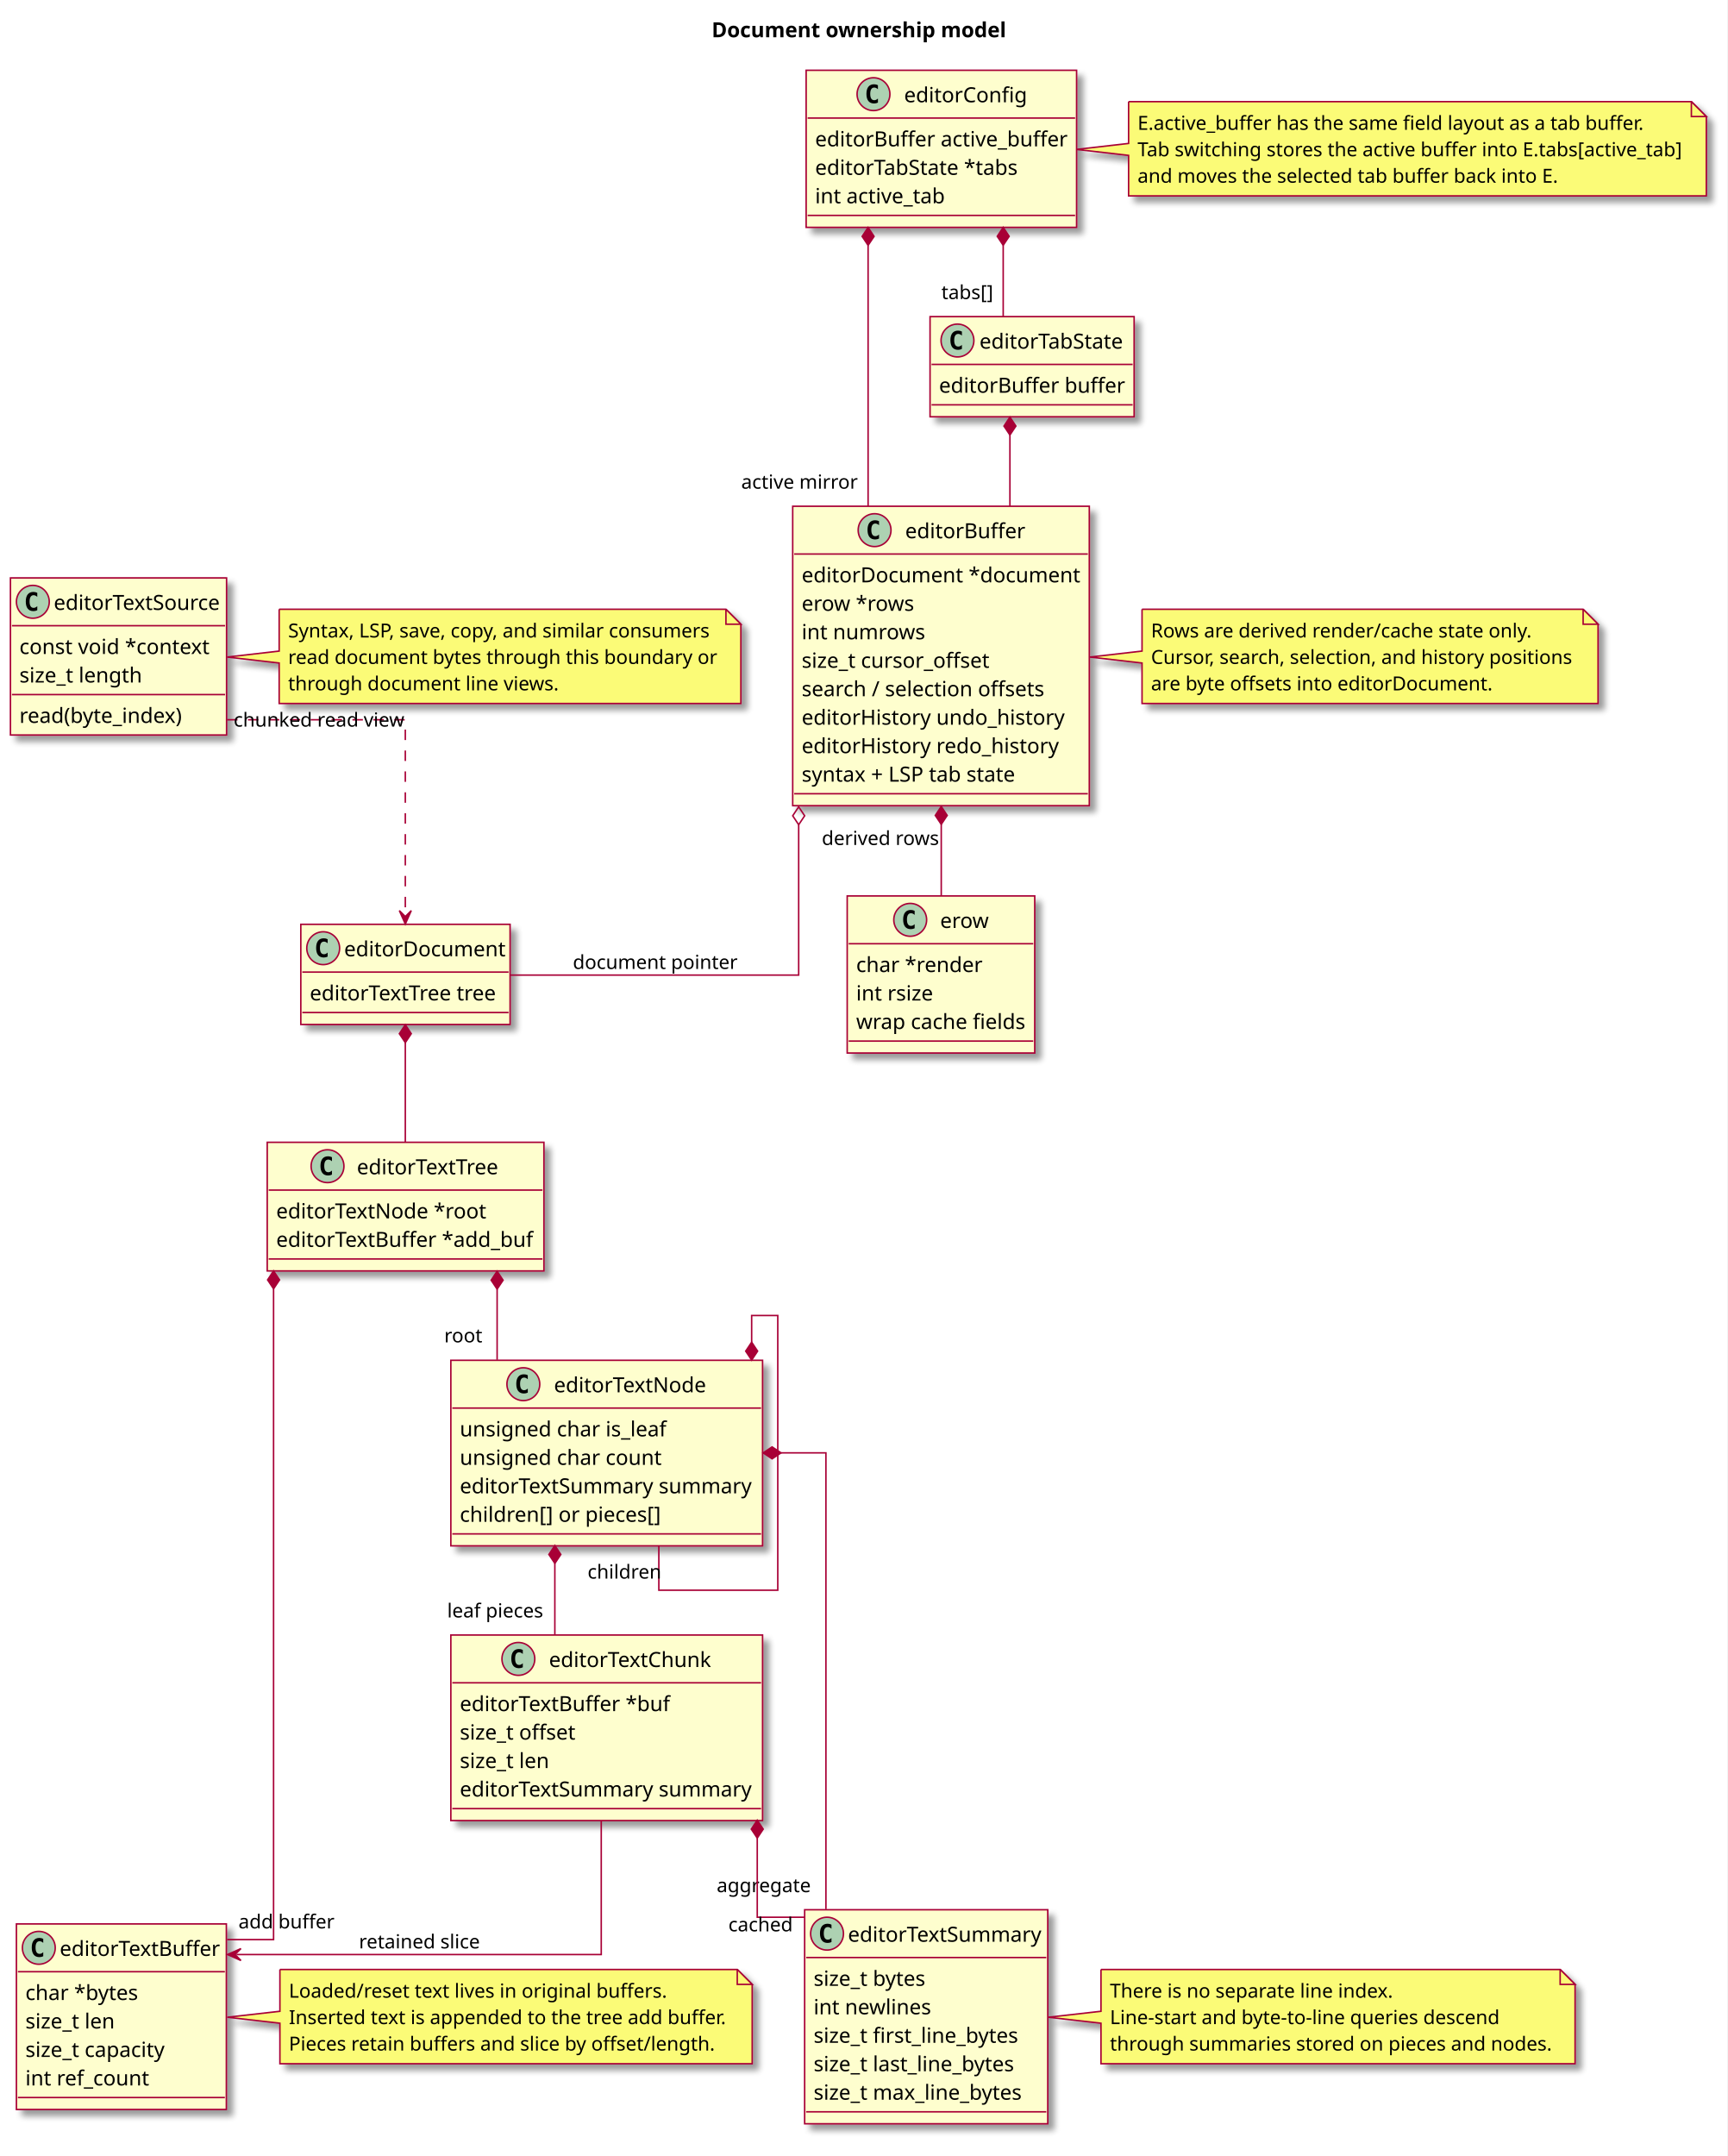
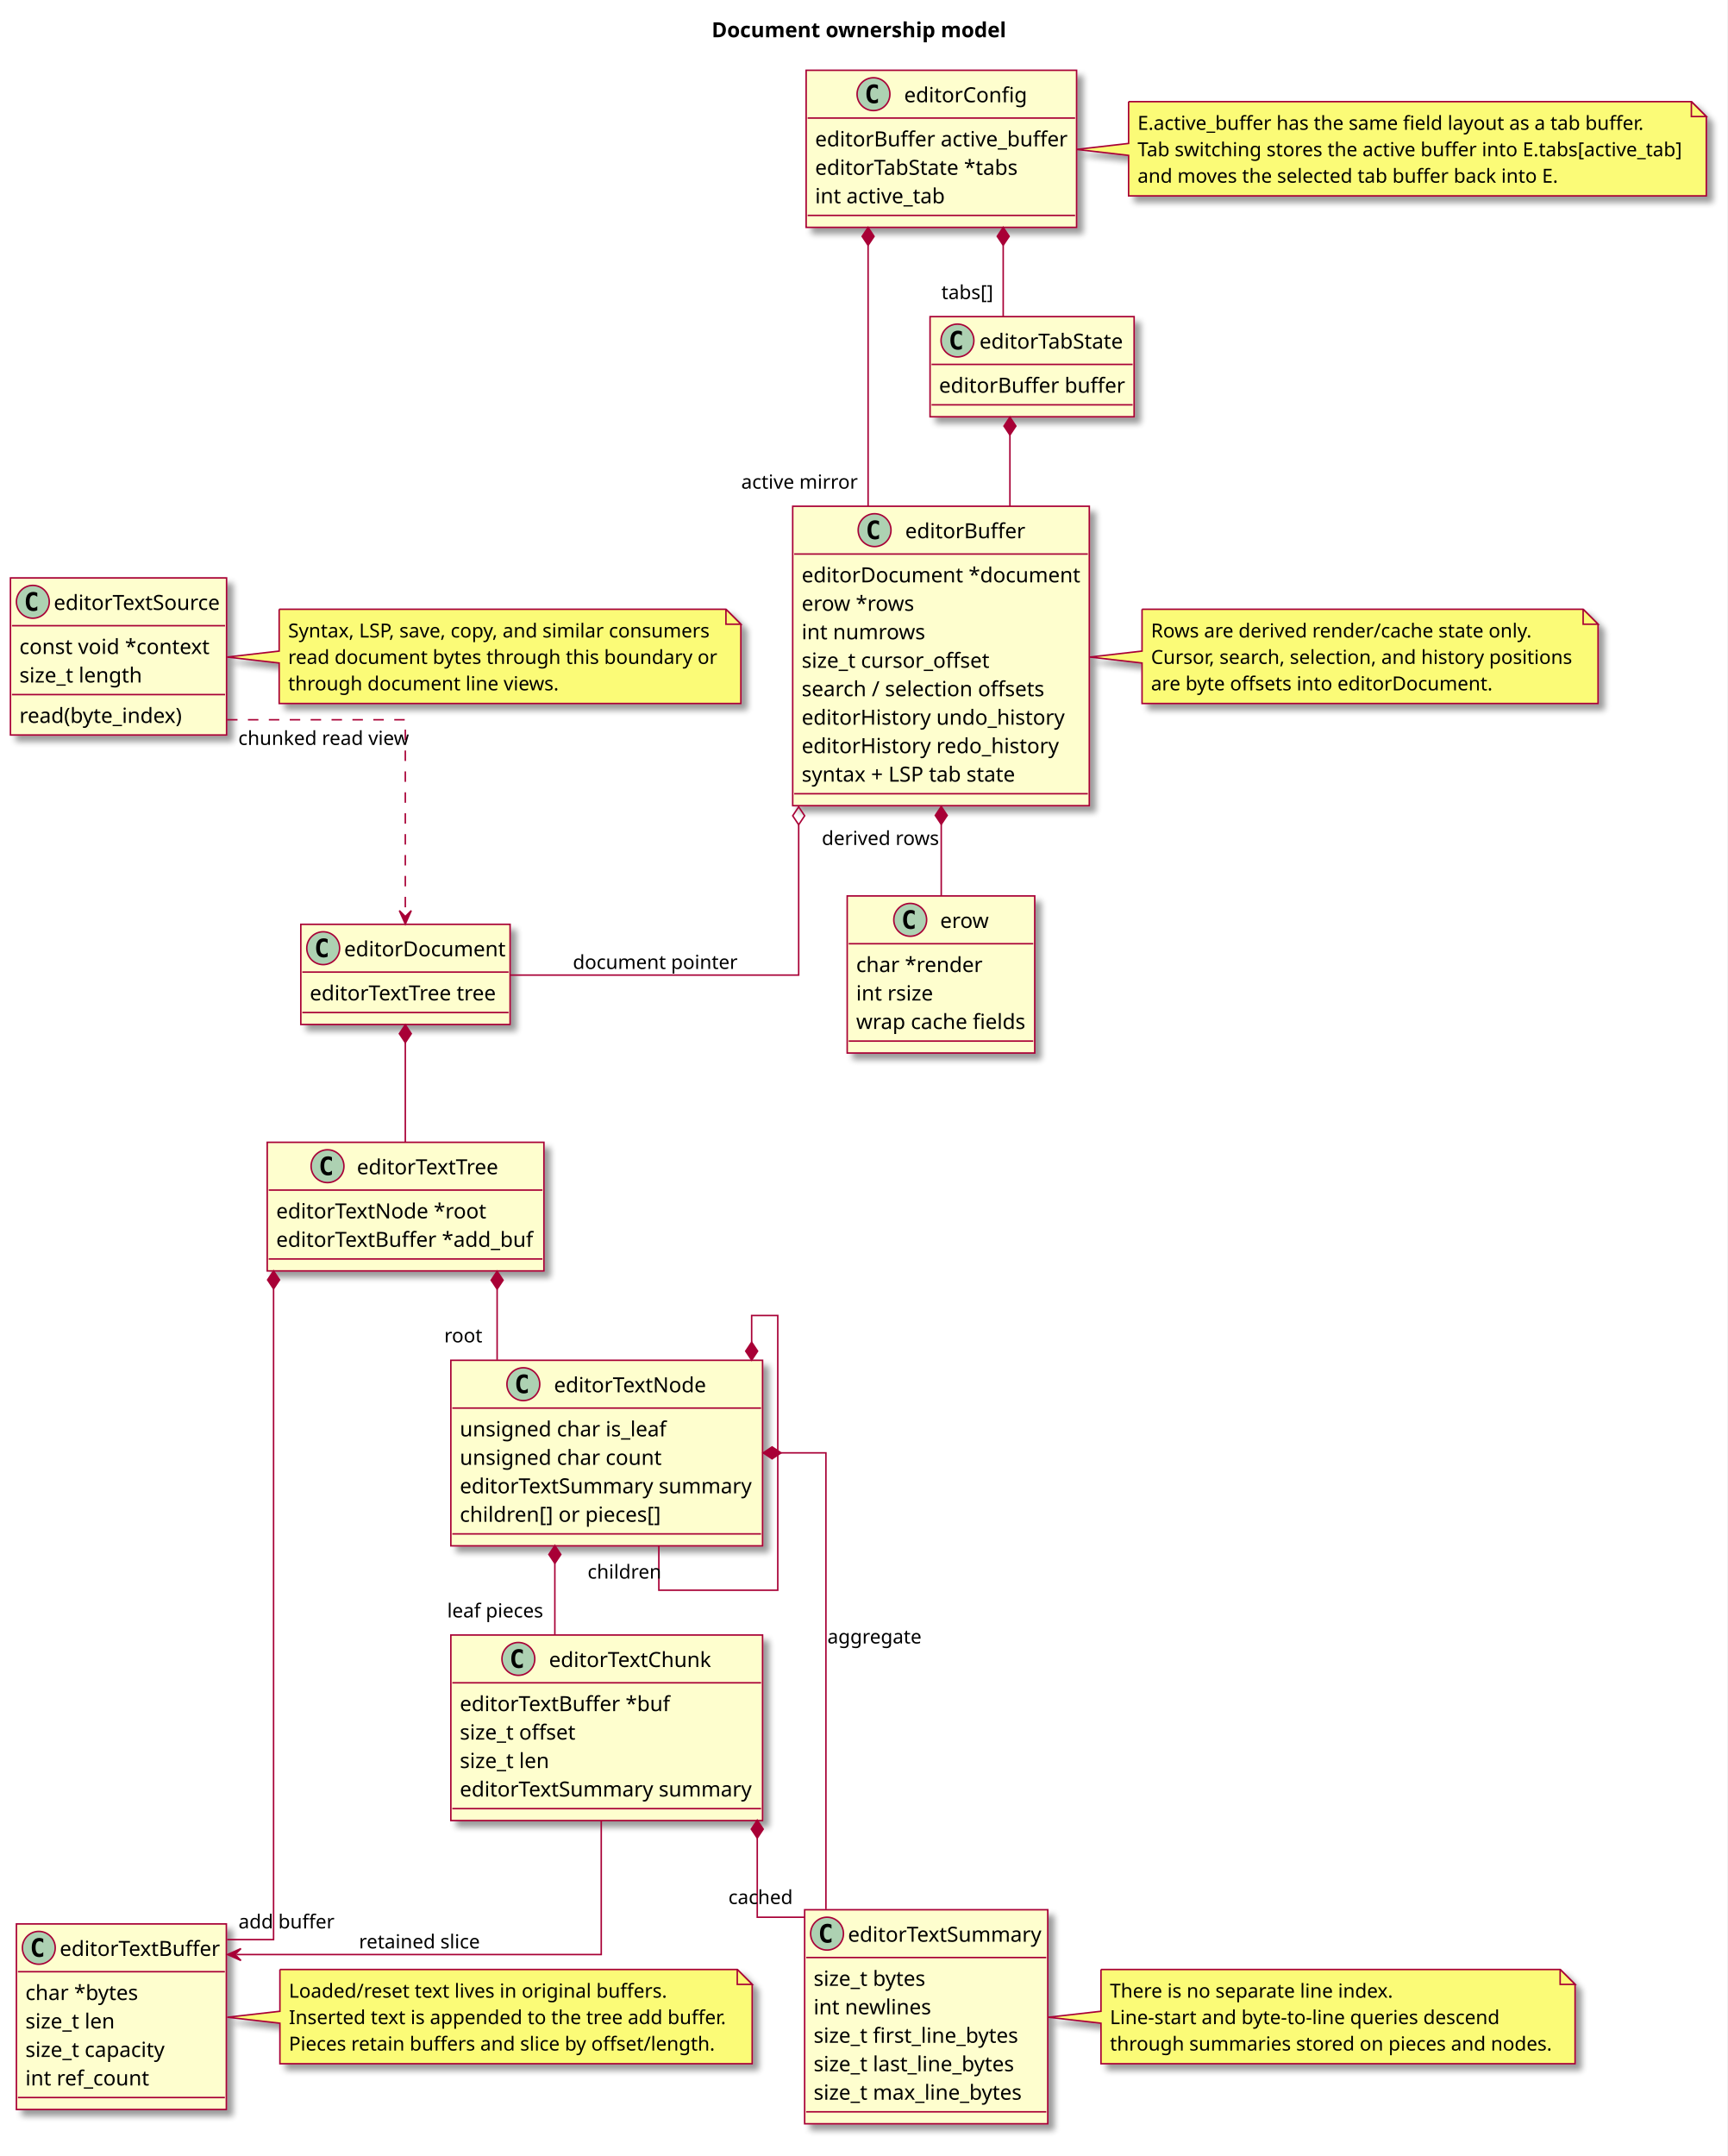
<svg xmlns="http://www.w3.org/2000/svg" contentStyleType="text/css" data-diagram-type="CLASS" height="1444px" preserveAspectRatio="none" style="width:1157px;height:1444px;background:#FFFFFF;" version="1.1" viewBox="0 0 1157 1444" width="1157px" zoomAndPan="magnify">
  <defs>
-     <filter height="300%" id="f11zayk3trirgv" width="300%" x="-1" y="-1">
+     <filter height="300%" id="f1nqlf8pvnlg85" width="300%" x="-1" y="-1">
      <feGaussianBlur result="blurOut" stdDeviation="2" />
      <feColorMatrix in="blurOut" result="blurOut2" type="matrix" values="0 0 0 0 0 0 0 0 0 0 0 0 0 0 0 0 0 0 .4 0" />
      <feOffset dx="4" dy="4" in="blurOut2" result="blurOut3" />
      <feBlend in="SourceGraphic" in2="blurOut3" mode="normal" />
    </filter>
  </defs>
  <rect width="100%" height="100%" fill="#FFFFFF" />
  <g>
    <g class="title" data-source-line="6">
      <text fill="#000000" font-family="sans-serif" font-size="14" font-weight="700" lengthAdjust="spacing" textLength="197.581" x="476.697" y="24.966">Document ownership model</text>
    </g>
    <g class="entity" data-qualified-name="editorConfig" data-source-line="10" id="ent0002">
-       <rect fill="#FEFECE" filter="url(#f11zayk3trirgv)" height="105.204" style="stroke:#A80036;stroke-width:1;" width="181.161" x="540" y="47.068" />
+       <rect fill="#FEFECE" filter="url(#f1nqlf8pvnlg85)" height="105.204" style="stroke:#A80036;stroke-width:1;" width="181.161" x="540" y="47.068" />
      <ellipse cx="585.115" cy="63.068" fill="#ADD1B2" rx="11" ry="11" style="stroke:#A80036;stroke-width:1;" />
      <path d="M588.084,68.709 Q587.505,69.005 586.865,69.146 Q586.224,69.302 585.521,69.302 Q583.021,69.302 581.693,67.662 Q580.38,66.005 580.38,62.88 Q580.38,59.755 581.693,58.099 Q583.021,56.443 585.521,56.443 Q586.224,56.443 586.865,56.599 Q587.521,56.755 588.084,57.052 L588.084,59.771 Q587.459,59.193 586.865,58.927 Q586.271,58.646 585.646,58.646 Q584.302,58.646 583.615,59.724 Q582.927,60.787 582.927,62.88 Q582.927,64.974 583.615,66.052 Q584.302,67.115 585.646,67.115 Q586.271,67.115 586.865,66.849 Q587.459,66.568 588.084,65.99 L588.084,68.709 Z " fill="#000000" />
      <text fill="#000000" font-family="sans-serif" font-size="14" lengthAdjust="spacing" textLength="82.432" x="605.615" y="68.5">editorConfig</text>
      <line style="stroke:#A80036;stroke-width:1;" x1="541" x2="720.161" y1="79.068" y2="79.068" />
      <text fill="#000000" font-family="sans-serif" font-size="14" lengthAdjust="spacing" textLength="169.161" x="546" y="98.034">editorBuffer active_buffer</text>
      <text fill="#000000" font-family="sans-serif" font-size="14" lengthAdjust="spacing" textLength="136.793" x="546" y="117.102">editorTabState *tabs</text>
      <text fill="#000000" font-family="sans-serif" font-size="14" lengthAdjust="spacing" textLength="86.94" x="546" y="136.17">int active_tab</text>
      <line style="stroke:#A80036;stroke-width:1;" x1="541" x2="720.161" y1="144.272" y2="144.272" />
    </g>
    <g class="entity" data-qualified-name="editorTabState" data-source-line="16" id="ent0003">
-       <rect fill="#FEFECE" filter="url(#f11zayk3trirgv)" height="67.068" style="stroke:#A80036;stroke-width:1;" width="136.697" x="623" y="212.068" />
+       <rect fill="#FEFECE" filter="url(#f1nqlf8pvnlg85)" height="67.068" style="stroke:#A80036;stroke-width:1;" width="136.697" x="623" y="212.068" />
      <ellipse cx="641.367" cy="228.068" fill="#ADD1B2" rx="11" ry="11" style="stroke:#A80036;stroke-width:1;" />
      <path d="M644.336,233.708 Q643.758,234.005 643.117,234.146 Q642.476,234.302 641.773,234.302 Q639.273,234.302 637.945,232.662 Q636.633,231.005 636.633,227.88 Q636.633,224.755 637.945,223.099 Q639.273,221.443 641.773,221.443 Q642.476,221.443 643.117,221.599 Q643.773,221.755 644.336,222.052 L644.336,224.771 Q643.711,224.193 643.117,223.927 Q642.523,223.646 641.898,223.646 Q640.554,223.646 639.867,224.724 Q639.179,225.787 639.179,227.88 Q639.179,229.974 639.867,231.052 Q640.554,232.115 641.898,232.115 Q642.523,232.115 643.117,231.849 Q643.711,231.568 644.336,230.99 L644.336,233.708 Z " fill="#000000" />
      <text fill="#000000" font-family="sans-serif" font-size="14" lengthAdjust="spacing" textLength="97.216" x="656.115" y="233.5">editorTabState</text>
      <line style="stroke:#A80036;stroke-width:1;" x1="624" x2="758.697" y1="244.068" y2="244.068" />
      <text fill="#000000" font-family="sans-serif" font-size="14" lengthAdjust="spacing" textLength="124.698" x="629" y="263.034">editorBuffer buffer</text>
      <line style="stroke:#A80036;stroke-width:1;" x1="624" x2="758.697" y1="271.136" y2="271.136" />
    </g>
    <g class="entity" data-qualified-name="editorBuffer" data-source-line="20" id="ent0004">
-       <rect fill="#FEFECE" filter="url(#f11zayk3trirgv)" height="200.543" style="stroke:#A80036;stroke-width:1;" width="198.675" x="531" y="339.068" />
+       <rect fill="#FEFECE" filter="url(#f1nqlf8pvnlg85)" height="200.543" style="stroke:#A80036;stroke-width:1;" width="198.675" x="531" y="339.068" />
      <ellipse cx="585.845" cy="355.068" fill="#ADD1B2" rx="11" ry="11" style="stroke:#A80036;stroke-width:1;" />
      <path d="M588.813,360.709 Q588.235,361.005 587.595,361.146 Q586.954,361.302 586.251,361.302 Q583.751,361.302 582.423,359.662 Q581.11,358.005 581.11,354.88 Q581.11,351.755 582.423,350.099 Q583.751,348.443 586.251,348.443 Q586.954,348.443 587.595,348.599 Q588.251,348.755 588.813,349.052 L588.813,351.771 Q588.188,351.193 587.595,350.927 Q587.001,350.646 586.376,350.646 Q585.032,350.646 584.345,351.724 Q583.657,352.787 583.657,354.88 Q583.657,356.974 584.345,358.052 Q585.032,359.115 586.376,359.115 Q587.001,359.115 587.595,358.849 Q588.188,358.568 588.813,357.99 L588.813,360.709 Z " fill="#000000" />
      <text fill="#000000" font-family="sans-serif" font-size="14" lengthAdjust="spacing" textLength="80.486" x="606.345" y="360.5">editorBuffer</text>
      <line style="stroke:#A80036;stroke-width:1;" x1="532" x2="728.675" y1="371.068" y2="371.068" />
      <text fill="#000000" font-family="sans-serif" font-size="14" lengthAdjust="spacing" textLength="186.675" x="537" y="390.034">editorDocument *document</text>
      <text fill="#000000" font-family="sans-serif" font-size="14" lengthAdjust="spacing" textLength="76.468" x="537" y="409.102">erow *rows</text>
      <text fill="#000000" font-family="sans-serif" font-size="14" lengthAdjust="spacing" textLength="83.314" x="537" y="428.17">int numrows</text>
      <text fill="#000000" font-family="sans-serif" font-size="14" lengthAdjust="spacing" textLength="125.79" x="537" y="447.238">size_t cursor_offset</text>
      <text fill="#000000" font-family="sans-serif" font-size="14" lengthAdjust="spacing" textLength="162.819" x="537" y="466.305">search / selection offsets</text>
      <text fill="#000000" font-family="sans-serif" font-size="14" lengthAdjust="spacing" textLength="176.217" x="537" y="485.373">editorHistory undo_history</text>
      <text fill="#000000" font-family="sans-serif" font-size="14" lengthAdjust="spacing" textLength="172.591" x="537" y="504.441">editorHistory redo_history</text>
      <text fill="#000000" font-family="sans-serif" font-size="14" lengthAdjust="spacing" textLength="142.953" x="537" y="523.509">syntax + LSP tab state</text>
      <line style="stroke:#A80036;stroke-width:1;" x1="532" x2="728.675" y1="531.611" y2="531.611" />
    </g>
    <g class="entity" data-qualified-name="editorDocument" data-source-line="31" id="ent0005">
-       <rect fill="#FEFECE" filter="url(#f11zayk3trirgv)" height="67.068" style="stroke:#A80036;stroke-width:1;" width="140.178" x="201.5" y="619.068" />
+       <rect fill="#FEFECE" filter="url(#f1nqlf8pvnlg85)" height="67.068" style="stroke:#A80036;stroke-width:1;" width="140.178" x="201.5" y="619.068" />
      <ellipse cx="216.5" cy="635.068" fill="#ADD1B2" rx="11" ry="11" style="stroke:#A80036;stroke-width:1;" />
      <path d="M219.469,640.708 Q218.891,641.005 218.25,641.146 Q217.609,641.302 216.906,641.302 Q214.406,641.302 213.078,639.662 Q211.766,638.005 211.766,634.88 Q211.766,631.755 213.078,630.099 Q214.406,628.443 216.906,628.443 Q217.609,628.443 218.25,628.599 Q218.906,628.755 219.469,629.052 L219.469,631.771 Q218.844,631.193 218.25,630.927 Q217.656,630.646 217.031,630.646 Q215.688,630.646 215,631.724 Q214.312,632.787 214.312,634.88 Q214.312,636.974 215,638.052 Q215.688,639.115 217.031,639.115 Q217.656,639.115 218.25,638.849 Q218.844,638.568 219.469,637.99 L219.469,640.708 Z " fill="#000000" />
      <text fill="#000000" font-family="sans-serif" font-size="14" lengthAdjust="spacing" textLength="108.178" x="230.5" y="640.5">editorDocument</text>
      <line style="stroke:#A80036;stroke-width:1;" x1="202.5" x2="340.678" y1="651.068" y2="651.068" />
      <text fill="#000000" font-family="sans-serif" font-size="14" lengthAdjust="spacing" textLength="127.189" x="207.5" y="670.034">editorTextTree tree</text>
      <line style="stroke:#A80036;stroke-width:1;" x1="202.5" x2="340.678" y1="678.136" y2="678.136" />
    </g>
    <g class="entity" data-qualified-name="editorTextTree" data-source-line="35" id="ent0006">
-       <rect fill="#FEFECE" filter="url(#f11zayk3trirgv)" height="86.136" style="stroke:#A80036;stroke-width:1;" width="185.347" x="179" y="765.068" />
+       <rect fill="#FEFECE" filter="url(#f1nqlf8pvnlg85)" height="86.136" style="stroke:#A80036;stroke-width:1;" width="185.347" x="179" y="765.068" />
      <ellipse cx="219.392" cy="781.068" fill="#ADD1B2" rx="11" ry="11" style="stroke:#A80036;stroke-width:1;" />
      <path d="M222.36,786.708 Q221.782,787.005 221.142,787.146 Q220.501,787.302 219.798,787.302 Q217.298,787.302 215.97,785.662 Q214.657,784.005 214.657,780.88 Q214.657,777.755 215.97,776.099 Q217.298,774.443 219.798,774.443 Q220.501,774.443 221.142,774.599 Q221.798,774.755 222.36,775.052 L222.36,777.771 Q221.735,777.193 221.142,776.927 Q220.548,776.646 219.923,776.646 Q218.579,776.646 217.892,777.724 Q217.204,778.787 217.204,780.88 Q217.204,782.974 217.892,784.052 Q218.579,785.115 219.923,785.115 Q220.548,785.115 221.142,784.849 Q221.735,784.568 222.36,783.99 L222.36,786.708 Z " fill="#000000" />
      <text fill="#000000" font-family="sans-serif" font-size="14" lengthAdjust="spacing" textLength="96.922" x="239.034" y="786.5">editorTextTree</text>
      <line style="stroke:#A80036;stroke-width:1;" x1="180" x2="363.347" y1="797.068" y2="797.068" />
      <text fill="#000000" font-family="sans-serif" font-size="14" lengthAdjust="spacing" textLength="142.31" x="185" y="816.034">editorTextNode *root</text>
      <text fill="#000000" font-family="sans-serif" font-size="14" lengthAdjust="spacing" textLength="173.347" x="185" y="835.102">editorTextBuffer *add_buf</text>
      <line style="stroke:#A80036;stroke-width:1;" x1="180" x2="363.347" y1="843.204" y2="843.204" />
    </g>
    <g class="entity" data-qualified-name="editorTextNode" data-source-line="40" id="ent0007">
-       <rect fill="#FEFECE" filter="url(#f11zayk3trirgv)" height="124.272" style="stroke:#A80036;stroke-width:1;" width="208.811" x="302" y="911.068" />
+       <rect fill="#FEFECE" filter="url(#f1nqlf8pvnlg85)" height="124.272" style="stroke:#A80036;stroke-width:1;" width="208.811" x="302" y="911.068" />
      <ellipse cx="350.566" cy="927.068" fill="#ADD1B2" rx="11" ry="11" style="stroke:#A80036;stroke-width:1;" />
      <path d="M353.535,932.708 Q352.957,933.005 352.316,933.146 Q351.675,933.302 350.972,933.302 Q348.472,933.302 347.144,931.662 Q345.832,930.005 345.832,926.88 Q345.832,923.755 347.144,922.099 Q348.472,920.443 350.972,920.443 Q351.675,920.443 352.316,920.599 Q352.972,920.755 353.535,921.052 L353.535,923.771 Q352.91,923.193 352.316,922.927 Q351.722,922.646 351.097,922.646 Q349.753,922.646 349.066,923.724 Q348.378,924.787 348.378,926.88 Q348.378,928.974 349.066,930.052 Q349.753,931.115 351.097,931.115 Q351.722,931.115 352.316,930.849 Q352.91,930.568 353.535,929.99 L353.535,932.708 Z " fill="#000000" />
      <text fill="#000000" font-family="sans-serif" font-size="14" lengthAdjust="spacing" textLength="103.18" x="371.066" y="932.5">editorTextNode</text>
      <line style="stroke:#A80036;stroke-width:1;" x1="303" x2="509.811" y1="943.068" y2="943.068" />
      <text fill="#000000" font-family="sans-serif" font-size="14" lengthAdjust="spacing" textLength="138.389" x="308" y="962.034">unsigned char is_leaf</text>
      <text fill="#000000" font-family="sans-serif" font-size="14" lengthAdjust="spacing" textLength="135.226" x="308" y="981.102">unsigned char count</text>
      <text fill="#000000" font-family="sans-serif" font-size="14" lengthAdjust="spacing" textLength="196.811" x="308" y="1000.17">editorTextSummary summary</text>
      <text fill="#000000" font-family="sans-serif" font-size="14" lengthAdjust="spacing" textLength="134.931" x="308" y="1019.238">children[] or pieces[]</text>
      <line style="stroke:#A80036;stroke-width:1;" x1="303" x2="509.811" y1="1027.34" y2="1027.34" />
    </g>
    <g class="entity" data-qualified-name="editorTextChunk" data-source-line="47" id="ent0008">
-       <rect fill="#FEFECE" filter="url(#f11zayk3trirgv)" height="124.272" style="stroke:#A80036;stroke-width:1;" width="208.811" x="302" y="1095.068" />
+       <rect fill="#FEFECE" filter="url(#f1nqlf8pvnlg85)" height="124.272" style="stroke:#A80036;stroke-width:1;" width="208.811" x="302" y="1095.068" />
      <ellipse cx="347.234" cy="1111.068" fill="#ADD1B2" rx="11" ry="11" style="stroke:#A80036;stroke-width:1;" />
      <path d="M350.203,1116.708 Q349.625,1117.005 348.984,1117.146 Q348.343,1117.302 347.64,1117.302 Q345.14,1117.302 343.812,1115.662 Q342.5,1114.005 342.5,1110.88 Q342.5,1107.755 343.812,1106.099 Q345.14,1104.443 347.64,1104.443 Q348.343,1104.443 348.984,1104.599 Q349.64,1104.755 350.203,1105.052 L350.203,1107.771 Q349.578,1107.193 348.984,1106.927 Q348.39,1106.646 347.765,1106.646 Q346.421,1106.646 345.734,1107.724 Q345.046,1108.787 345.046,1110.88 Q345.046,1112.974 345.734,1114.052 Q346.421,1115.115 347.765,1115.115 Q348.39,1115.115 348.984,1114.849 Q349.578,1114.568 350.203,1113.99 L350.203,1116.708 Z " fill="#000000" />
      <text fill="#000000" font-family="sans-serif" font-size="14" lengthAdjust="spacing" textLength="109.844" x="367.734" y="1116.5">editorTextChunk</text>
      <line style="stroke:#A80036;stroke-width:1;" x1="303" x2="509.811" y1="1127.068" y2="1127.068" />
      <text fill="#000000" font-family="sans-serif" font-size="14" lengthAdjust="spacing" textLength="142.057" x="308" y="1146.034">editorTextBuffer *buf</text>
      <text fill="#000000" font-family="sans-serif" font-size="14" lengthAdjust="spacing" textLength="77.462" x="308" y="1165.102">size_t offset</text>
      <text fill="#000000" font-family="sans-serif" font-size="14" lengthAdjust="spacing" textLength="59.864" x="308" y="1184.17">size_t len</text>
      <text fill="#000000" font-family="sans-serif" font-size="14" lengthAdjust="spacing" textLength="196.811" x="308" y="1203.238">editorTextSummary summary</text>
      <line style="stroke:#A80036;stroke-width:1;" x1="303" x2="509.811" y1="1211.34" y2="1211.34" />
    </g>
    <g class="entity" data-qualified-name="editorTextBuffer" data-source-line="54" id="ent0009">
-       <rect fill="#FEFECE" filter="url(#f11zayk3trirgv)" height="124.272" style="stroke:#A80036;stroke-width:1;" width="140.626" x="11" y="1288.568" />
+       <rect fill="#FEFECE" filter="url(#f1nqlf8pvnlg85)" height="124.272" style="stroke:#A80036;stroke-width:1;" width="140.626" x="11" y="1288.568" />
      <ellipse cx="26" cy="1304.568" fill="#ADD1B2" rx="11" ry="11" style="stroke:#A80036;stroke-width:1;" />
      <path d="M28.969,1310.208 Q28.391,1310.505 27.75,1310.646 Q27.109,1310.802 26.406,1310.802 Q23.906,1310.802 22.578,1309.162 Q21.266,1307.505 21.266,1304.38 Q21.266,1301.255 22.578,1299.599 Q23.906,1297.943 26.406,1297.943 Q27.109,1297.943 27.75,1298.099 Q28.406,1298.255 28.969,1298.552 L28.969,1301.271 Q28.344,1300.693 27.75,1300.427 Q27.156,1300.146 26.531,1300.146 Q25.188,1300.146 24.5,1301.224 Q23.812,1302.287 23.812,1304.38 Q23.812,1306.474 24.5,1307.552 Q25.188,1308.615 26.531,1308.615 Q27.156,1308.615 27.75,1308.349 Q28.344,1308.068 28.969,1307.49 L28.969,1310.208 Z " fill="#000000" />
      <text fill="#000000" font-family="sans-serif" font-size="14" lengthAdjust="spacing" textLength="108.626" x="40" y="1310">editorTextBuffer</text>
      <line style="stroke:#A80036;stroke-width:1;" x1="12" x2="150.626" y1="1320.568" y2="1320.568" />
      <text fill="#000000" font-family="sans-serif" font-size="14" lengthAdjust="spacing" textLength="75.768" x="17" y="1339.534">char *bytes</text>
      <text fill="#000000" font-family="sans-serif" font-size="14" lengthAdjust="spacing" textLength="59.864" x="17" y="1358.602">size_t len</text>
      <text fill="#000000" font-family="sans-serif" font-size="14" lengthAdjust="spacing" textLength="93.268" x="17" y="1377.67">size_t capacity</text>
      <text fill="#000000" font-family="sans-serif" font-size="14" lengthAdjust="spacing" textLength="83.216" x="17" y="1396.738">int ref_count</text>
      <line style="stroke:#A80036;stroke-width:1;" x1="12" x2="150.626" y1="1404.84" y2="1404.84" />
    </g>
    <g class="entity" data-qualified-name="editorTextSummary" data-source-line="61" id="ent0010">
-       <rect fill="#FEFECE" filter="url(#f11zayk3trirgv)" height="143.34" style="stroke:#A80036;stroke-width:1;" width="162.857" x="539" y="1279.068" />
+       <rect fill="#FEFECE" filter="url(#f1nqlf8pvnlg85)" height="143.34" style="stroke:#A80036;stroke-width:1;" width="162.857" x="539" y="1279.068" />
      <ellipse cx="554" cy="1295.068" fill="#ADD1B2" rx="11" ry="11" style="stroke:#A80036;stroke-width:1;" />
      <path d="M556.969,1300.708 Q556.391,1301.005 555.75,1301.146 Q555.109,1301.302 554.406,1301.302 Q551.906,1301.302 550.578,1299.662 Q549.266,1298.005 549.266,1294.88 Q549.266,1291.755 550.578,1290.099 Q551.906,1288.443 554.406,1288.443 Q555.109,1288.443 555.75,1288.599 Q556.406,1288.755 556.969,1289.052 L556.969,1291.771 Q556.344,1291.193 555.75,1290.927 Q555.156,1290.646 554.531,1290.646 Q553.188,1290.646 552.5,1291.724 Q551.812,1292.787 551.812,1294.88 Q551.812,1296.974 552.5,1298.052 Q553.188,1299.115 554.531,1299.115 Q555.156,1299.115 555.75,1298.849 Q556.344,1298.568 556.969,1297.99 L556.969,1300.708 Z " fill="#000000" />
      <text fill="#000000" font-family="sans-serif" font-size="14" lengthAdjust="spacing" textLength="130.857" x="568" y="1300.5">editorTextSummary</text>
      <line style="stroke:#A80036;stroke-width:1;" x1="540" x2="700.857" y1="1311.068" y2="1311.068" />
      <text fill="#000000" font-family="sans-serif" font-size="14" lengthAdjust="spacing" textLength="75.11" x="545" y="1330.034">size_t bytes</text>
      <text fill="#000000" font-family="sans-serif" font-size="14" lengthAdjust="spacing" textLength="78.988" x="545" y="1349.102">int newlines</text>
      <text fill="#000000" font-family="sans-serif" font-size="14" lengthAdjust="spacing" textLength="137.284" x="545" y="1368.17">size_t first_line_bytes</text>
      <text fill="#000000" font-family="sans-serif" font-size="14" lengthAdjust="spacing" textLength="134.54" x="545" y="1387.238">size_t last_line_bytes</text>
      <text fill="#000000" font-family="sans-serif" font-size="14" lengthAdjust="spacing" textLength="139.663" x="545" y="1406.305">size_t max_line_bytes</text>
      <line style="stroke:#A80036;stroke-width:1;" x1="540" x2="700.857" y1="1414.408" y2="1414.408" />
    </g>
    <g class="entity" data-qualified-name="erow" data-source-line="69" id="ent0011">
-       <rect fill="#FEFECE" filter="url(#f11zayk3trirgv)" height="105.204" style="stroke:#A80036;stroke-width:1;" width="125.624" x="567.5" y="600.068" />
+       <rect fill="#FEFECE" filter="url(#f1nqlf8pvnlg85)" height="105.204" style="stroke:#A80036;stroke-width:1;" width="125.624" x="567.5" y="600.068" />
      <ellipse cx="609.712" cy="616.068" fill="#ADD1B2" rx="11" ry="11" style="stroke:#A80036;stroke-width:1;" />
      <path d="M612.681,621.708 Q612.103,622.005 611.462,622.146 Q610.822,622.302 610.119,622.302 Q607.619,622.302 606.29,620.662 Q604.978,619.005 604.978,615.88 Q604.978,612.755 606.29,611.099 Q607.619,609.443 610.119,609.443 Q610.822,609.443 611.462,609.599 Q612.119,609.755 612.681,610.052 L612.681,612.771 Q612.056,612.193 611.462,611.927 Q610.869,611.646 610.244,611.646 Q608.9,611.646 608.212,612.724 Q607.525,613.787 607.525,615.88 Q607.525,617.974 608.212,619.052 Q608.9,620.115 610.244,620.115 Q610.869,620.115 611.462,619.849 Q612.056,619.568 612.681,618.99 L612.681,621.708 Z " fill="#000000" />
      <text fill="#000000" font-family="sans-serif" font-size="14" lengthAdjust="spacing" textLength="33.152" x="629.759" y="621.5">erow</text>
      <line style="stroke:#A80036;stroke-width:1;" x1="568.5" x2="692.124" y1="632.068" y2="632.068" />
      <text fill="#000000" font-family="sans-serif" font-size="14" lengthAdjust="spacing" textLength="84.98" x="573.5" y="651.034">char *render</text>
      <text fill="#000000" font-family="sans-serif" font-size="14" lengthAdjust="spacing" textLength="51.534" x="573.5" y="670.102">int rsize</text>
      <text fill="#000000" font-family="sans-serif" font-size="14" lengthAdjust="spacing" textLength="113.624" x="573.5" y="689.17">wrap cache fields</text>
      <line style="stroke:#A80036;stroke-width:1;" x1="568.5" x2="692.124" y1="697.272" y2="697.272" />
    </g>
    <g class="entity" data-qualified-name="editorTextSource" data-source-line="75" id="ent0012">
-       <rect fill="#FEFECE" filter="url(#f11zayk3trirgv)" height="105.204" style="stroke:#A80036;stroke-width:1;" width="144.77" x="7" y="387.068" />
+       <rect fill="#FEFECE" filter="url(#f1nqlf8pvnlg85)" height="105.204" style="stroke:#A80036;stroke-width:1;" width="144.77" x="7" y="387.068" />
      <ellipse cx="22" cy="403.068" fill="#ADD1B2" rx="11" ry="11" style="stroke:#A80036;stroke-width:1;" />
      <path d="M24.969,408.709 Q24.391,409.005 23.75,409.146 Q23.109,409.302 22.406,409.302 Q19.906,409.302 18.578,407.662 Q17.266,406.005 17.266,402.88 Q17.266,399.755 18.578,398.099 Q19.906,396.443 22.406,396.443 Q23.109,396.443 23.75,396.599 Q24.406,396.755 24.969,397.052 L24.969,399.771 Q24.344,399.193 23.75,398.927 Q23.156,398.646 22.531,398.646 Q21.188,398.646 20.5,399.724 Q19.812,400.787 19.812,402.88 Q19.812,404.974 20.5,406.052 Q21.188,407.115 22.531,407.115 Q23.156,407.115 23.75,406.849 Q24.344,406.568 24.969,405.99 L24.969,408.709 Z " fill="#000000" />
      <text fill="#000000" font-family="sans-serif" font-size="14" lengthAdjust="spacing" textLength="112.77" x="36" y="408.5">editorTextSource</text>
      <line style="stroke:#A80036;stroke-width:1;" x1="8" x2="150.77" y1="419.068" y2="419.068" />
      <text fill="#000000" font-family="sans-serif" font-size="14" lengthAdjust="spacing" textLength="127.651" x="13" y="438.034">const void *context</text>
      <text fill="#000000" font-family="sans-serif" font-size="14" lengthAdjust="spacing" textLength="82.18" x="13" y="457.102">size_t length</text>
      <line style="stroke:#A80036;stroke-width:1;" x1="8" x2="150.77" y1="465.204" y2="465.204" />
      <text fill="#000000" font-family="sans-serif" font-size="14" lengthAdjust="spacing" textLength="109.634" x="13" y="484.17">read(byte_index)</text>
    </g>
    <g class="entity" data-qualified-name="GMN27" data-source-line="100" id="ent0028">
-       <path d="M756,68.068 L756,96.068 L721.06,100.068 L756,104.068 L756,131.186 A0,0 0 0 0 756,131.186 L1142.976,131.186 A0,0 0 0 0 1142.976,131.186 L1142.976,78.068 L1132.976,68.068 L756,68.068 A0,0 0 0 0 756,68.068" fill="#FBFB77" filter="url(#f11zayk3trirgv)" style="stroke:#A80036;stroke-width:1;" />
+       <path d="M756,68.068 L756,96.068 L721.06,100.068 L756,104.068 L756,131.186 A0,0 0 0 0 756,131.186 L1142.976,131.186 A0,0 0 0 0 1142.976,131.186 L1142.976,78.068 L1132.976,68.068 L756,68.068 A0,0 0 0 0 756,68.068" fill="#FBFB77" filter="url(#f1nqlf8pvnlg85)" style="stroke:#A80036;stroke-width:1;" />
      <path d="M1132.976,68.068 L1132.976,78.068 L1142.976,78.068 L1132.976,68.068" fill="#FBFB77" style="stroke:#A80036;stroke-width:1;" />
      <text fill="#000000" font-family="sans-serif" font-size="13" lengthAdjust="spacing" textLength="341.042" x="762" y="86.965">E.active_buffer has the same field layout as a tab buffer.</text>
      <text fill="#000000" font-family="sans-serif" font-size="13" lengthAdjust="spacing" textLength="365.976" x="762" y="104.671">Tab switching stores the active buffer into E.tabs[active_tab]</text>
      <text fill="#000000" font-family="sans-serif" font-size="13" lengthAdjust="spacing" textLength="281.892" x="762" y="122.377">and moves the selected tab buffer back into E.</text>
    </g>
    <g class="entity" data-qualified-name="GMN30" data-source-line="106" id="ent0031">
-       <path d="M765,408.068 L765,436.068 L730.07,440.068 L765,444.068 L765,471.186 A0,0 0 0 0 765,471.186 L1070.466,471.186 A0,0 0 0 0 1070.466,471.186 L1070.466,418.068 L1060.466,408.068 L765,408.068 A0,0 0 0 0 765,408.068" fill="#FBFB77" filter="url(#f11zayk3trirgv)" style="stroke:#A80036;stroke-width:1;" />
+       <path d="M765,408.068 L765,436.068 L730.07,440.068 L765,444.068 L765,471.186 A0,0 0 0 0 765,471.186 L1070.466,471.186 A0,0 0 0 0 1070.466,471.186 L1070.466,418.068 L1060.466,408.068 L765,408.068 A0,0 0 0 0 765,408.068" fill="#FBFB77" filter="url(#f1nqlf8pvnlg85)" style="stroke:#A80036;stroke-width:1;" />
      <path d="M1060.466,408.068 L1060.466,418.068 L1070.466,418.068 L1060.466,408.068" fill="#FBFB77" style="stroke:#A80036;stroke-width:1;" />
      <text fill="#000000" font-family="sans-serif" font-size="13" lengthAdjust="spacing" textLength="256.282" x="771" y="426.965">Rows are derived render/cache state only.</text>
      <text fill="#000000" font-family="sans-serif" font-size="13" lengthAdjust="spacing" textLength="284.466" x="771" y="444.671">Cursor, search, selection, and history positions</text>
      <text fill="#000000" font-family="sans-serif" font-size="13" lengthAdjust="spacing" textLength="229.333" x="771" y="462.377">are byte offsets into editorDocument.</text>
    </g>
    <g class="entity" data-qualified-name="GMN33" data-source-line="112" id="ent0034">
-       <path d="M737.5,1319.068 L737.5,1347.068 L702.19,1351.068 L737.5,1355.068 L737.5,1382.186 A0,0 0 0 0 737.5,1382.186 L1055.069,1382.186 A0,0 0 0 0 1055.069,1382.186 L1055.069,1329.068 L1045.069,1319.068 L737.5,1319.068 A0,0 0 0 0 737.5,1319.068" fill="#FBFB77" filter="url(#f11zayk3trirgv)" style="stroke:#A80036;stroke-width:1;" />
+       <path d="M737.5,1319.068 L737.5,1347.068 L702.19,1351.068 L737.5,1355.068 L737.5,1382.186 A0,0 0 0 0 737.5,1382.186 L1055.069,1382.186 A0,0 0 0 0 1055.069,1382.186 L1055.069,1329.068 L1045.069,1319.068 L737.5,1319.068 A0,0 0 0 0 737.5,1319.068" fill="#FBFB77" filter="url(#f1nqlf8pvnlg85)" style="stroke:#A80036;stroke-width:1;" />
      <path d="M1045.069,1319.068 L1045.069,1329.068 L1055.069,1329.068 L1045.069,1319.068" fill="#FBFB77" style="stroke:#A80036;stroke-width:1;" />
      <text fill="#000000" font-family="sans-serif" font-size="13" lengthAdjust="spacing" textLength="190.359" x="743.5" y="1337.965">There is no separate line index.</text>
      <text fill="#000000" font-family="sans-serif" font-size="13" lengthAdjust="spacing" textLength="261.287" x="743.5" y="1355.671">Line-start and byte-to-line queries descend</text>
      <text fill="#000000" font-family="sans-serif" font-size="13" lengthAdjust="spacing" textLength="296.569" x="743.5" y="1373.377">through summaries stored on pieces and nodes.</text>
    </g>
    <g class="entity" data-qualified-name="GMN36" data-source-line="118" id="ent0037">
-       <path d="M187.5,1319.068 L187.5,1347.068 L152.25,1351.068 L187.5,1355.068 L187.5,1382.186 A0,0 0 0 0 187.5,1382.186 L503.86,1382.186 A0,0 0 0 0 503.86,1382.186 L503.86,1329.068 L493.86,1319.068 L187.5,1319.068 A0,0 0 0 0 187.5,1319.068" fill="#FBFB77" filter="url(#f11zayk3trirgv)" style="stroke:#A80036;stroke-width:1;" />
+       <path d="M187.5,1319.068 L187.5,1347.068 L152.25,1351.068 L187.5,1355.068 L187.5,1382.186 A0,0 0 0 0 187.5,1382.186 L503.86,1382.186 A0,0 0 0 0 503.86,1382.186 L503.86,1329.068 L493.86,1319.068 L187.5,1319.068 A0,0 0 0 0 187.5,1319.068" fill="#FBFB77" filter="url(#f1nqlf8pvnlg85)" style="stroke:#A80036;stroke-width:1;" />
      <path d="M493.86,1319.068 L493.86,1329.068 L503.86,1329.068 L493.86,1319.068" fill="#FBFB77" style="stroke:#A80036;stroke-width:1;" />
      <text fill="#000000" font-family="sans-serif" font-size="13" lengthAdjust="spacing" textLength="253.838" x="193.5" y="1337.965">Loaded/reset text lives in original buffers.</text>
      <text fill="#000000" font-family="sans-serif" font-size="13" lengthAdjust="spacing" textLength="295.36" x="193.5" y="1355.671">Inserted text is appended to the tree add buffer.</text>
      <text fill="#000000" font-family="sans-serif" font-size="13" lengthAdjust="spacing" textLength="285.883" x="193.5" y="1373.377">Pieces retain buffers and slice by offset/length.</text>
    </g>
    <g class="entity" data-qualified-name="GMN39" data-source-line="124" id="ent0040">
-       <path d="M187,408.068 L187,436.068 L152.13,440.068 L187,444.068 L187,471.186 A0,0 0 0 0 187,471.186 L496.275,471.186 A0,0 0 0 0 496.275,471.186 L496.275,418.068 L486.275,408.068 L187,408.068 A0,0 0 0 0 187,408.068" fill="#FBFB77" filter="url(#f11zayk3trirgv)" style="stroke:#A80036;stroke-width:1;" />
+       <path d="M187,408.068 L187,436.068 L152.13,440.068 L187,444.068 L187,471.186 A0,0 0 0 0 187,471.186 L496.275,471.186 A0,0 0 0 0 496.275,471.186 L496.275,418.068 L486.275,408.068 L187,408.068 A0,0 0 0 0 187,408.068" fill="#FBFB77" filter="url(#f1nqlf8pvnlg85)" style="stroke:#A80036;stroke-width:1;" />
      <path d="M486.275,408.068 L486.275,418.068 L496.275,418.068 L486.275,408.068" fill="#FBFB77" style="stroke:#A80036;stroke-width:1;" />
      <text fill="#000000" font-family="sans-serif" font-size="13" lengthAdjust="spacing" textLength="284.791" x="193" y="426.965">Syntax, LSP, save, copy, and similar consumers</text>
      <text fill="#000000" font-family="sans-serif" font-size="13" lengthAdjust="spacing" textLength="288.275" x="193" y="444.671">read document bytes through this boundary or</text>
      <text fill="#000000" font-family="sans-serif" font-size="13" lengthAdjust="spacing" textLength="181.805" x="193" y="462.377">through document line views.</text>
    </g>
    <g class="link" data-entity-1="ent0002" data-entity-2="ent0004" data-link-type="composition" data-source-line="81" id="lnk13">
      <path codeLine="81" d="M581.5,164.318 C581.5,214.028 581.5,277.818 581.5,339.058" fill="none" id="editorConfig-backto-editorBuffer" style="stroke:#A80036;stroke-width:1;" />
      <polygon fill="#A80036" points="581.5,152.318,577.5,158.318,581.5,164.318,585.5,158.318,581.5,152.318" style="stroke:#A80036;stroke-width:1;" />
      <text fill="#000000" font-family="sans-serif" font-size="13" lengthAdjust="spacing" textLength="78.377" x="496.515" y="327.315">active mirror</text>
    </g>
    <g class="link" data-entity-1="ent0002" data-entity-2="ent0003" data-link-type="composition" data-source-line="82" id="lnk14">
      <path codeLine="82" d="M672,164.278 C672,184.208 672,194.328 672,212.028" fill="none" id="editorConfig-backto-editorTabState" style="stroke:#A80036;stroke-width:1;" />
      <polygon fill="#A80036" points="672,152.278,668,158.278,672,164.278,676,158.278,672,152.278" style="stroke:#A80036;stroke-width:1;" />
      <text fill="#000000" font-family="sans-serif" font-size="13" lengthAdjust="spacing" textLength="34.762" x="630.582" y="200.32">tabs[]</text>
    </g>
    <g class="link" data-entity-1="ent0003" data-entity-2="ent0004" data-link-type="composition" data-source-line="83" id="lnk15">
      <path codeLine="83" d="M676.5,291.358 C676.5,308.188 676.5,317.508 676.5,339.058" fill="none" id="editorTabState-backto-editorBuffer" style="stroke:#A80036;stroke-width:1;" />
      <polygon fill="#A80036" points="676.5,279.358,672.5,285.358,676.5,291.358,680.5,285.358,676.5,279.358" style="stroke:#A80036;stroke-width:1;" />
    </g>
    <g class="link" data-entity-1="ent0004" data-entity-2="ent0005" data-link-type="aggregation" data-source-line="85" id="lnk16">
      <path codeLine="85" d="M535,552.378 C535,607.658 535,653.068 535,653.068 C535,653.068 419.83,653.068 341.77,653.068" fill="none" id="editorBuffer-backto-editorDocument" style="stroke:#A80036;stroke-width:1;" />
      <polygon fill="none" points="535,540.378,531,546.378,535,552.378,539,546.378,535,540.378" style="stroke:#A80036;stroke-width:1;" />
      <text fill="#000000" font-family="sans-serif" font-size="13" lengthAdjust="spacing" textLength="110.37" x="383.73" y="648.965">document pointer</text>
    </g>
    <g class="link" data-entity-1="ent0004" data-entity-2="ent0011" data-link-type="composition" data-source-line="86" id="lnk17">
      <path codeLine="86" d="M630.5,552.138 C630.5,572.828 630.5,581.808 630.5,599.948" fill="none" id="editorBuffer-backto-erow" style="stroke:#A80036;stroke-width:1;" />
      <polygon fill="#A80036" points="630.5,540.138,626.5,546.138,630.5,552.138,634.5,546.138,630.5,540.138" style="stroke:#A80036;stroke-width:1;" />
      <text fill="#000000" font-family="sans-serif" font-size="13" lengthAdjust="spacing" textLength="79.04" x="550.5" y="565.945">derived rows</text>
    </g>
    <g class="link" data-entity-1="ent0005" data-entity-2="ent0006" data-link-type="composition" data-source-line="88" id="lnk18">
      <path codeLine="88" d="M271.5,698.308 C271.5,721.358 271.5,740.088 271.5,764.918" fill="none" id="editorDocument-backto-editorTextTree" style="stroke:#A80036;stroke-width:1;" />
      <polygon fill="#A80036" points="271.5,686.308,267.5,692.308,271.5,698.308,275.5,692.308,271.5,686.308" style="stroke:#A80036;stroke-width:1;" />
    </g>
    <g class="link" data-entity-1="ent0006" data-entity-2="ent0007" data-link-type="composition" data-source-line="89" id="lnk19">
      <path codeLine="89" d="M333,863.418 C333,881.558 333,890.988 333,910.768" fill="none" id="editorTextTree-backto-editorTextNode" style="stroke:#A80036;stroke-width:1;" />
      <polygon fill="#A80036" points="333,851.418,329,857.418,333,863.418,337,857.418,333,851.418" style="stroke:#A80036;stroke-width:1;" />
      <text fill="#000000" font-family="sans-serif" font-size="13" lengthAdjust="spacing" textLength="25.792" x="297.579" y="899.063">root</text>
    </g>
    <g class="link" data-entity-1="ent0006" data-entity-2="ent0009" data-link-type="composition" data-source-line="90" id="lnk20">
      <path codeLine="90" d="M183.25,863.208 C183.25,983.028 183.25,1299.068 183.25,1299.068 C183.25,1299.068 169.53,1299.068 152.17,1299.068" fill="none" id="editorTextTree-backto-editorTextBuffer" style="stroke:#A80036;stroke-width:1;" />
      <polygon fill="#A80036" points="183.25,851.208,179.25,857.208,183.25,863.208,187.25,857.208,183.25,851.208" style="stroke:#A80036;stroke-width:1;" />
      <text fill="#000000" font-family="sans-serif" font-size="13" lengthAdjust="spacing" textLength="64.337" x="159.736" y="1291.575">add buffer</text>
    </g>
    <g class="link" data-entity-1="ent0007" data-entity-2="ent0007" data-link-type="composition" data-source-line="91" id="lnk21">
      <path codeLine="91" d="M503.5,898.938 C503.5,882.408 503.5,881.068 503.5,881.068 C503.5,881.068 521,881.068 521,881.068 C521,881.068 521,1065.068 521,1065.068 C521,1065.068 441.33,1065.068 441.33,1065.068 C441.33,1065.068 441.33,1051.728 441.33,1035.198" fill="none" id="editorTextNode-backto-editorTextNode" style="stroke:#A80036;stroke-width:1;" />
      <polygon fill="#A80036" points="503.5,910.938,507.5,904.938,503.5,898.938,499.5,904.938,503.5,910.938" style="stroke:#A80036;stroke-width:1;" />
      <text fill="#000000" font-family="sans-serif" font-size="13" lengthAdjust="spacing" textLength="49.712" x="393.577" y="1057.287">children</text>
    </g>
    <g class="link" data-entity-1="ent0007" data-entity-2="ent0008" data-link-type="composition" data-source-line="92" id="lnk22">
      <path codeLine="92" d="M371.67,1047.108 C371.67,1066.408 371.67,1075.678 371.67,1094.988" fill="none" id="editorTextNode-backto-editorTextChunk" style="stroke:#A80036;stroke-width:1;" />
      <polygon fill="#A80036" points="371.67,1035.108,367.67,1041.108,371.67,1047.108,375.67,1041.108,371.67,1035.108" style="stroke:#A80036;stroke-width:1;" />
      <text fill="#000000" font-family="sans-serif" font-size="13" lengthAdjust="spacing" textLength="64.311" x="299.555" y="1083.31">leaf pieces</text>
    </g>
    <g class="link" data-entity-1="ent0007" data-entity-2="ent0010" data-link-type="composition" data-source-line="93" id="lnk23">
      <path codeLine="93" d="M523.2,973.068 C546.91,973.068 553.25,973.068 553.25,973.068 C553.25,973.068 553.25,1169.148 553.25,1278.678" fill="none" id="editorTextNode-backto-editorTextSummary" style="stroke:#A80036;stroke-width:1;" />
      <polygon fill="#A80036" points="511.2,973.068,517.2,977.068,523.2,973.068,517.2,969.068,511.2,973.068" style="stroke:#A80036;stroke-width:1;" />
-       <text fill="#000000" font-family="sans-serif" font-size="13" lengthAdjust="spacing" textLength="63.297" x="480.089" y="1267.304">aggregate</text>
+       <text fill="#000000" font-family="sans-serif" font-size="13" lengthAdjust="spacing" textLength="63.297" x="554.25" y="1100.745">aggregate</text>
    </g>
    <g class="link" data-entity-1="ent0008" data-entity-2="ent0009" data-link-type="dependency" data-source-line="94" id="lnk24">
      <path codeLine="94" d="M402.75,1219.328 C402.75,1261.308 402.75,1309.068 402.75,1309.068 C402.75,1309.068 253,1309.068 158.4,1309.068" fill="none" id="editorTextChunk-to-editorTextBuffer" style="stroke:#A80036;stroke-width:1;" />
      <polygon fill="#A80036" points="152.4,1309.068,161.4,1313.068,157.4,1309.068,161.4,1305.068,152.4,1309.068" style="stroke:#A80036;stroke-width:1;" />
      <text fill="#000000" font-family="sans-serif" font-size="13" lengthAdjust="spacing" textLength="81.289" x="240.44" y="1304.965">retained slice</text>
    </g>
    <g class="link" data-entity-1="ent0008" data-entity-2="ent0010" data-link-type="composition" data-source-line="95" id="lnk25">
      <path codeLine="95" d="M507.25,1231.078 C507.25,1263.318 507.25,1284.068 507.25,1284.068 C507.25,1284.068 520.94,1284.068 538.8,1284.068" fill="none" id="editorTextChunk-backto-editorTextSummary" style="stroke:#A80036;stroke-width:1;" />
      <polygon fill="#A80036" points="507.25,1219.078,503.25,1225.078,507.25,1231.078,511.25,1225.078,507.25,1219.078" style="stroke:#A80036;stroke-width:1;" />
-       <text fill="#000000" font-family="sans-serif" font-size="13" lengthAdjust="spacing" textLength="43.134" x="487.909" y="1293.538">cached</text>
+       <text fill="#000000" font-family="sans-serif" font-size="13" lengthAdjust="spacing" textLength="43.134" x="487.909" y="1275.237">cached</text>
    </g>
    <g class="link" data-entity-1="ent0012" data-entity-2="ent0005" data-link-type="dependency" data-source-line="97" id="lnk26">
      <path codeLine="97" d="M152.09,482.068 C206.46,482.068 271.5,482.068 271.5,482.068 C271.5,482.068 271.5,563.198 271.5,612.878" fill="none" id="editorTextSource-to-editorDocument" style="stroke:#A80036;stroke-width:1;stroke-dasharray:7,7;" />
      <polygon fill="#A80036" points="271.5,618.878,275.5,609.878,271.5,613.878,267.5,609.878,271.5,618.878" style="stroke:#A80036;stroke-width:1;" />
-       <text fill="#000000" font-family="sans-serif" font-size="13" lengthAdjust="spacing" textLength="114.868" x="156.5" y="486.665">chunked read view</text>
+       <text fill="#000000" font-family="sans-serif" font-size="13" lengthAdjust="spacing" textLength="114.868" x="159.614" y="498.928">chunked read view</text>
    </g>
  </g>
</svg>
